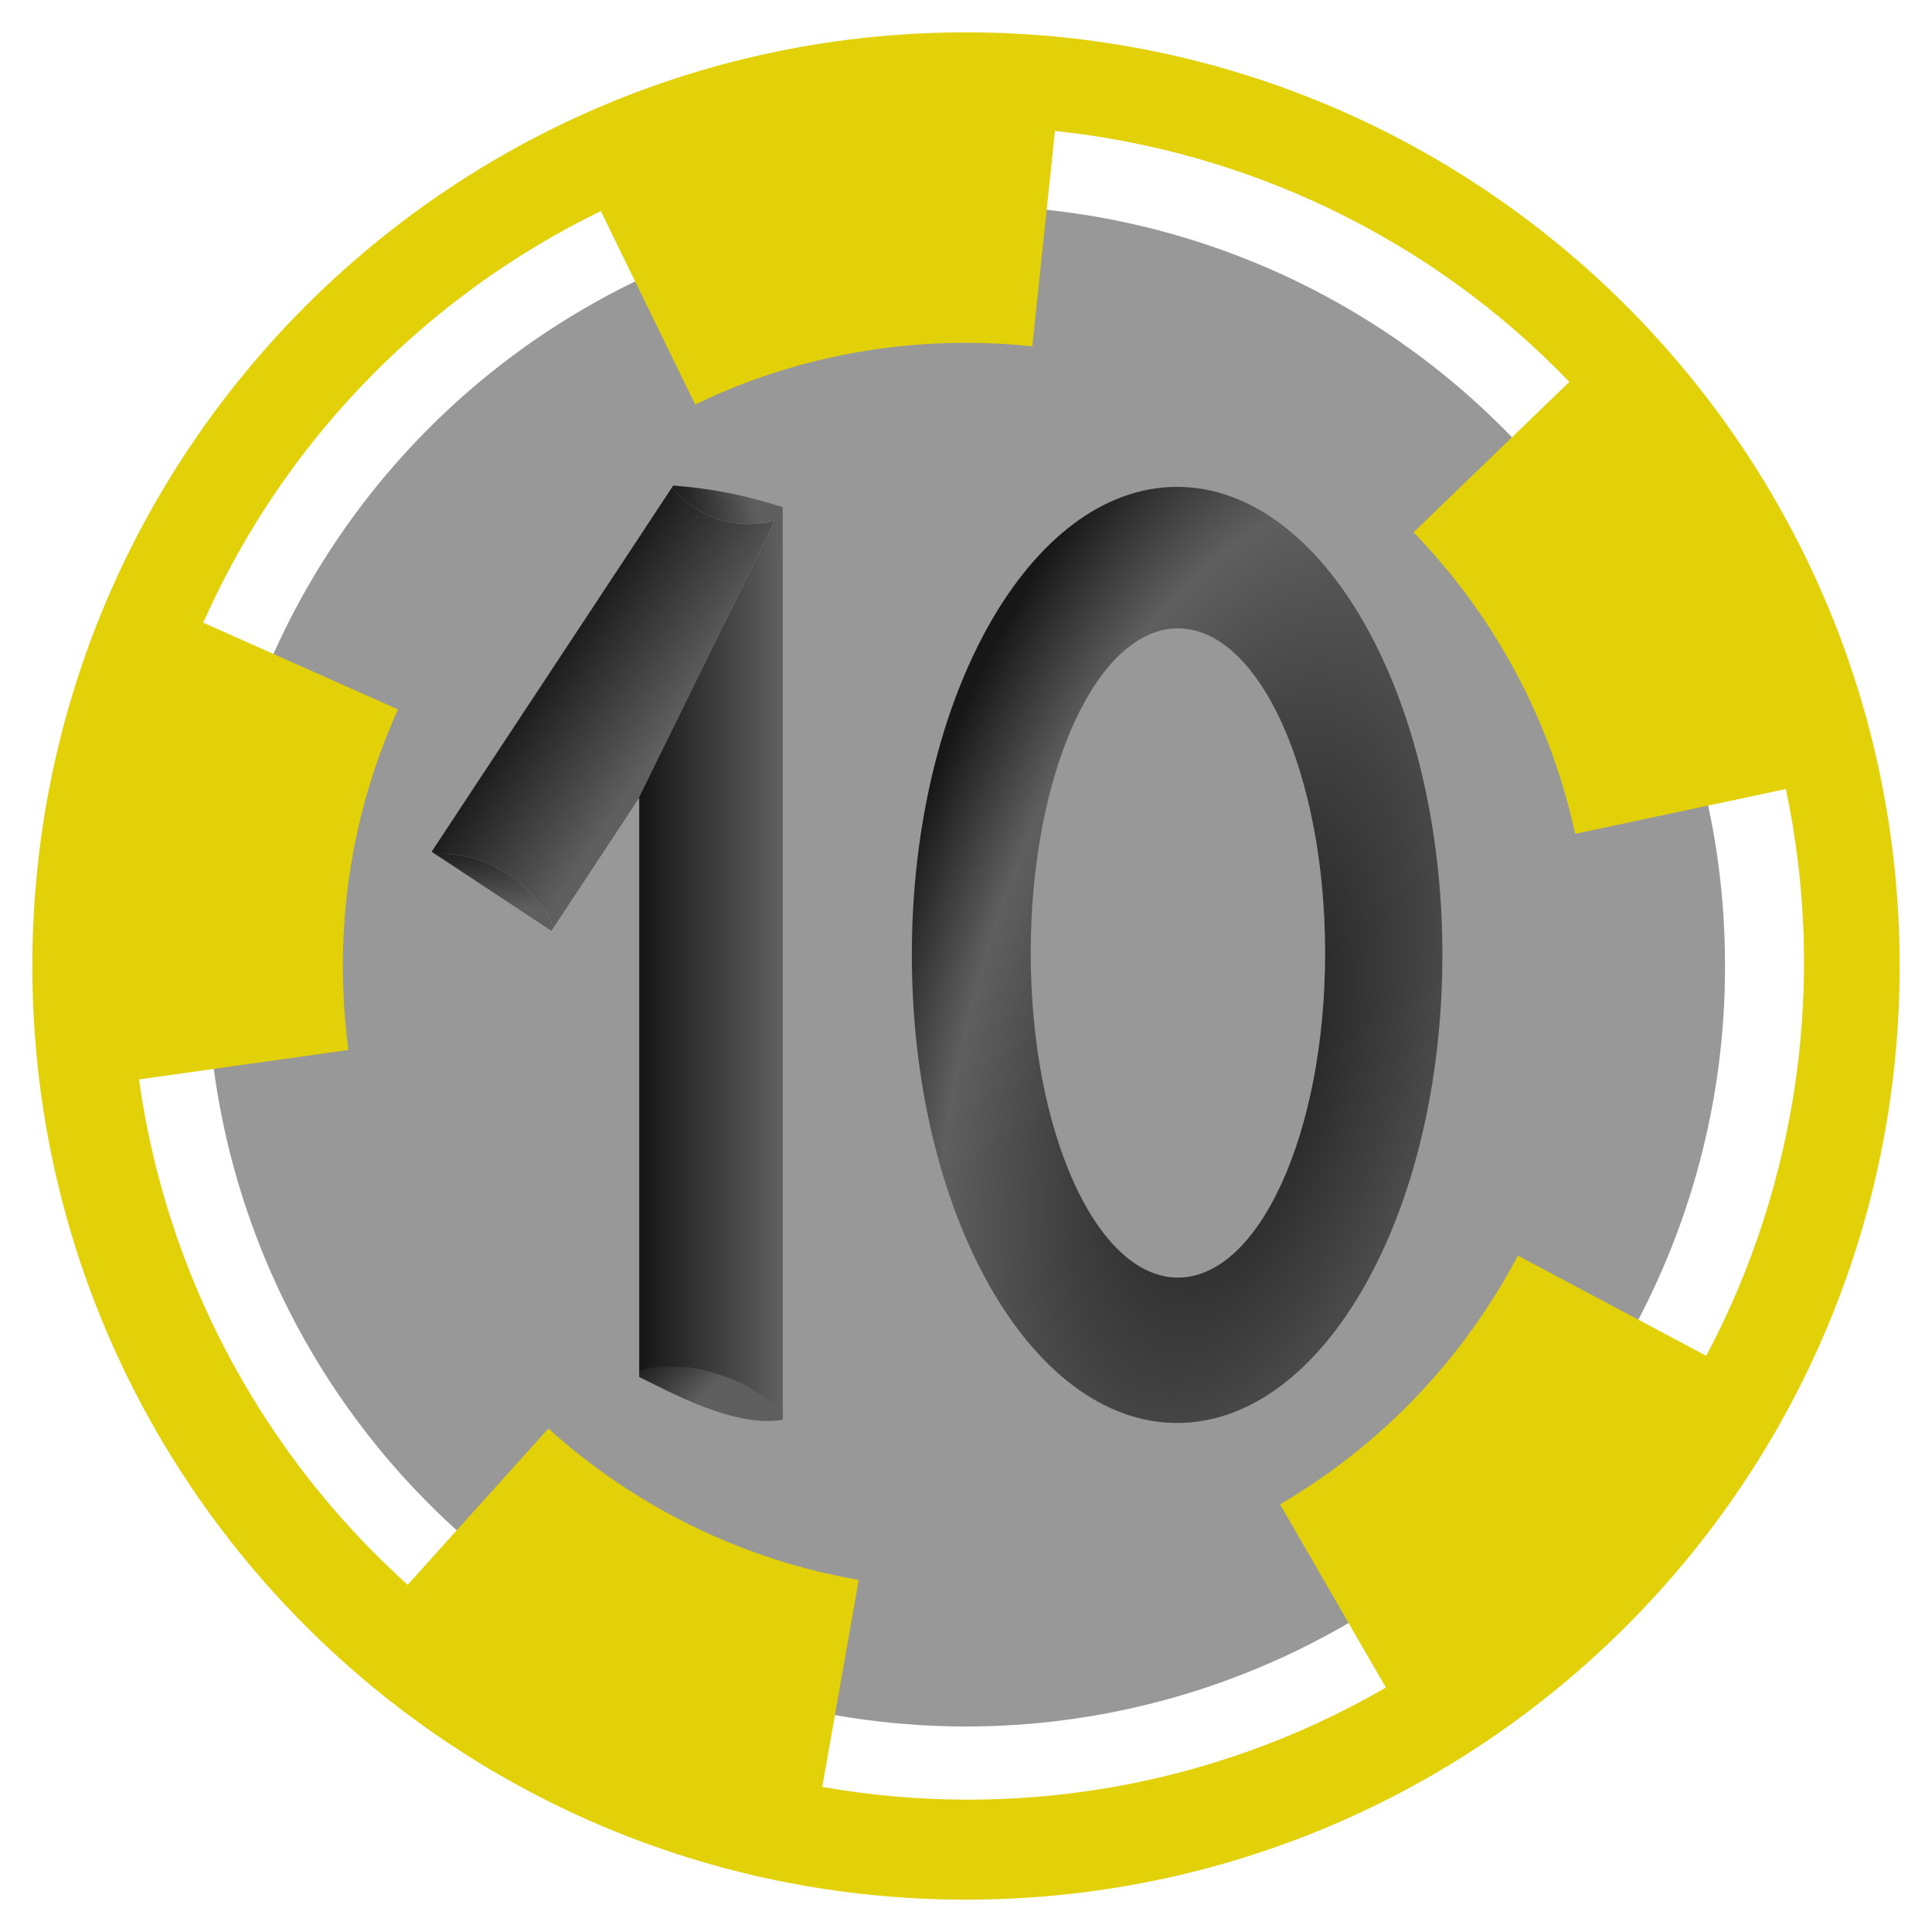
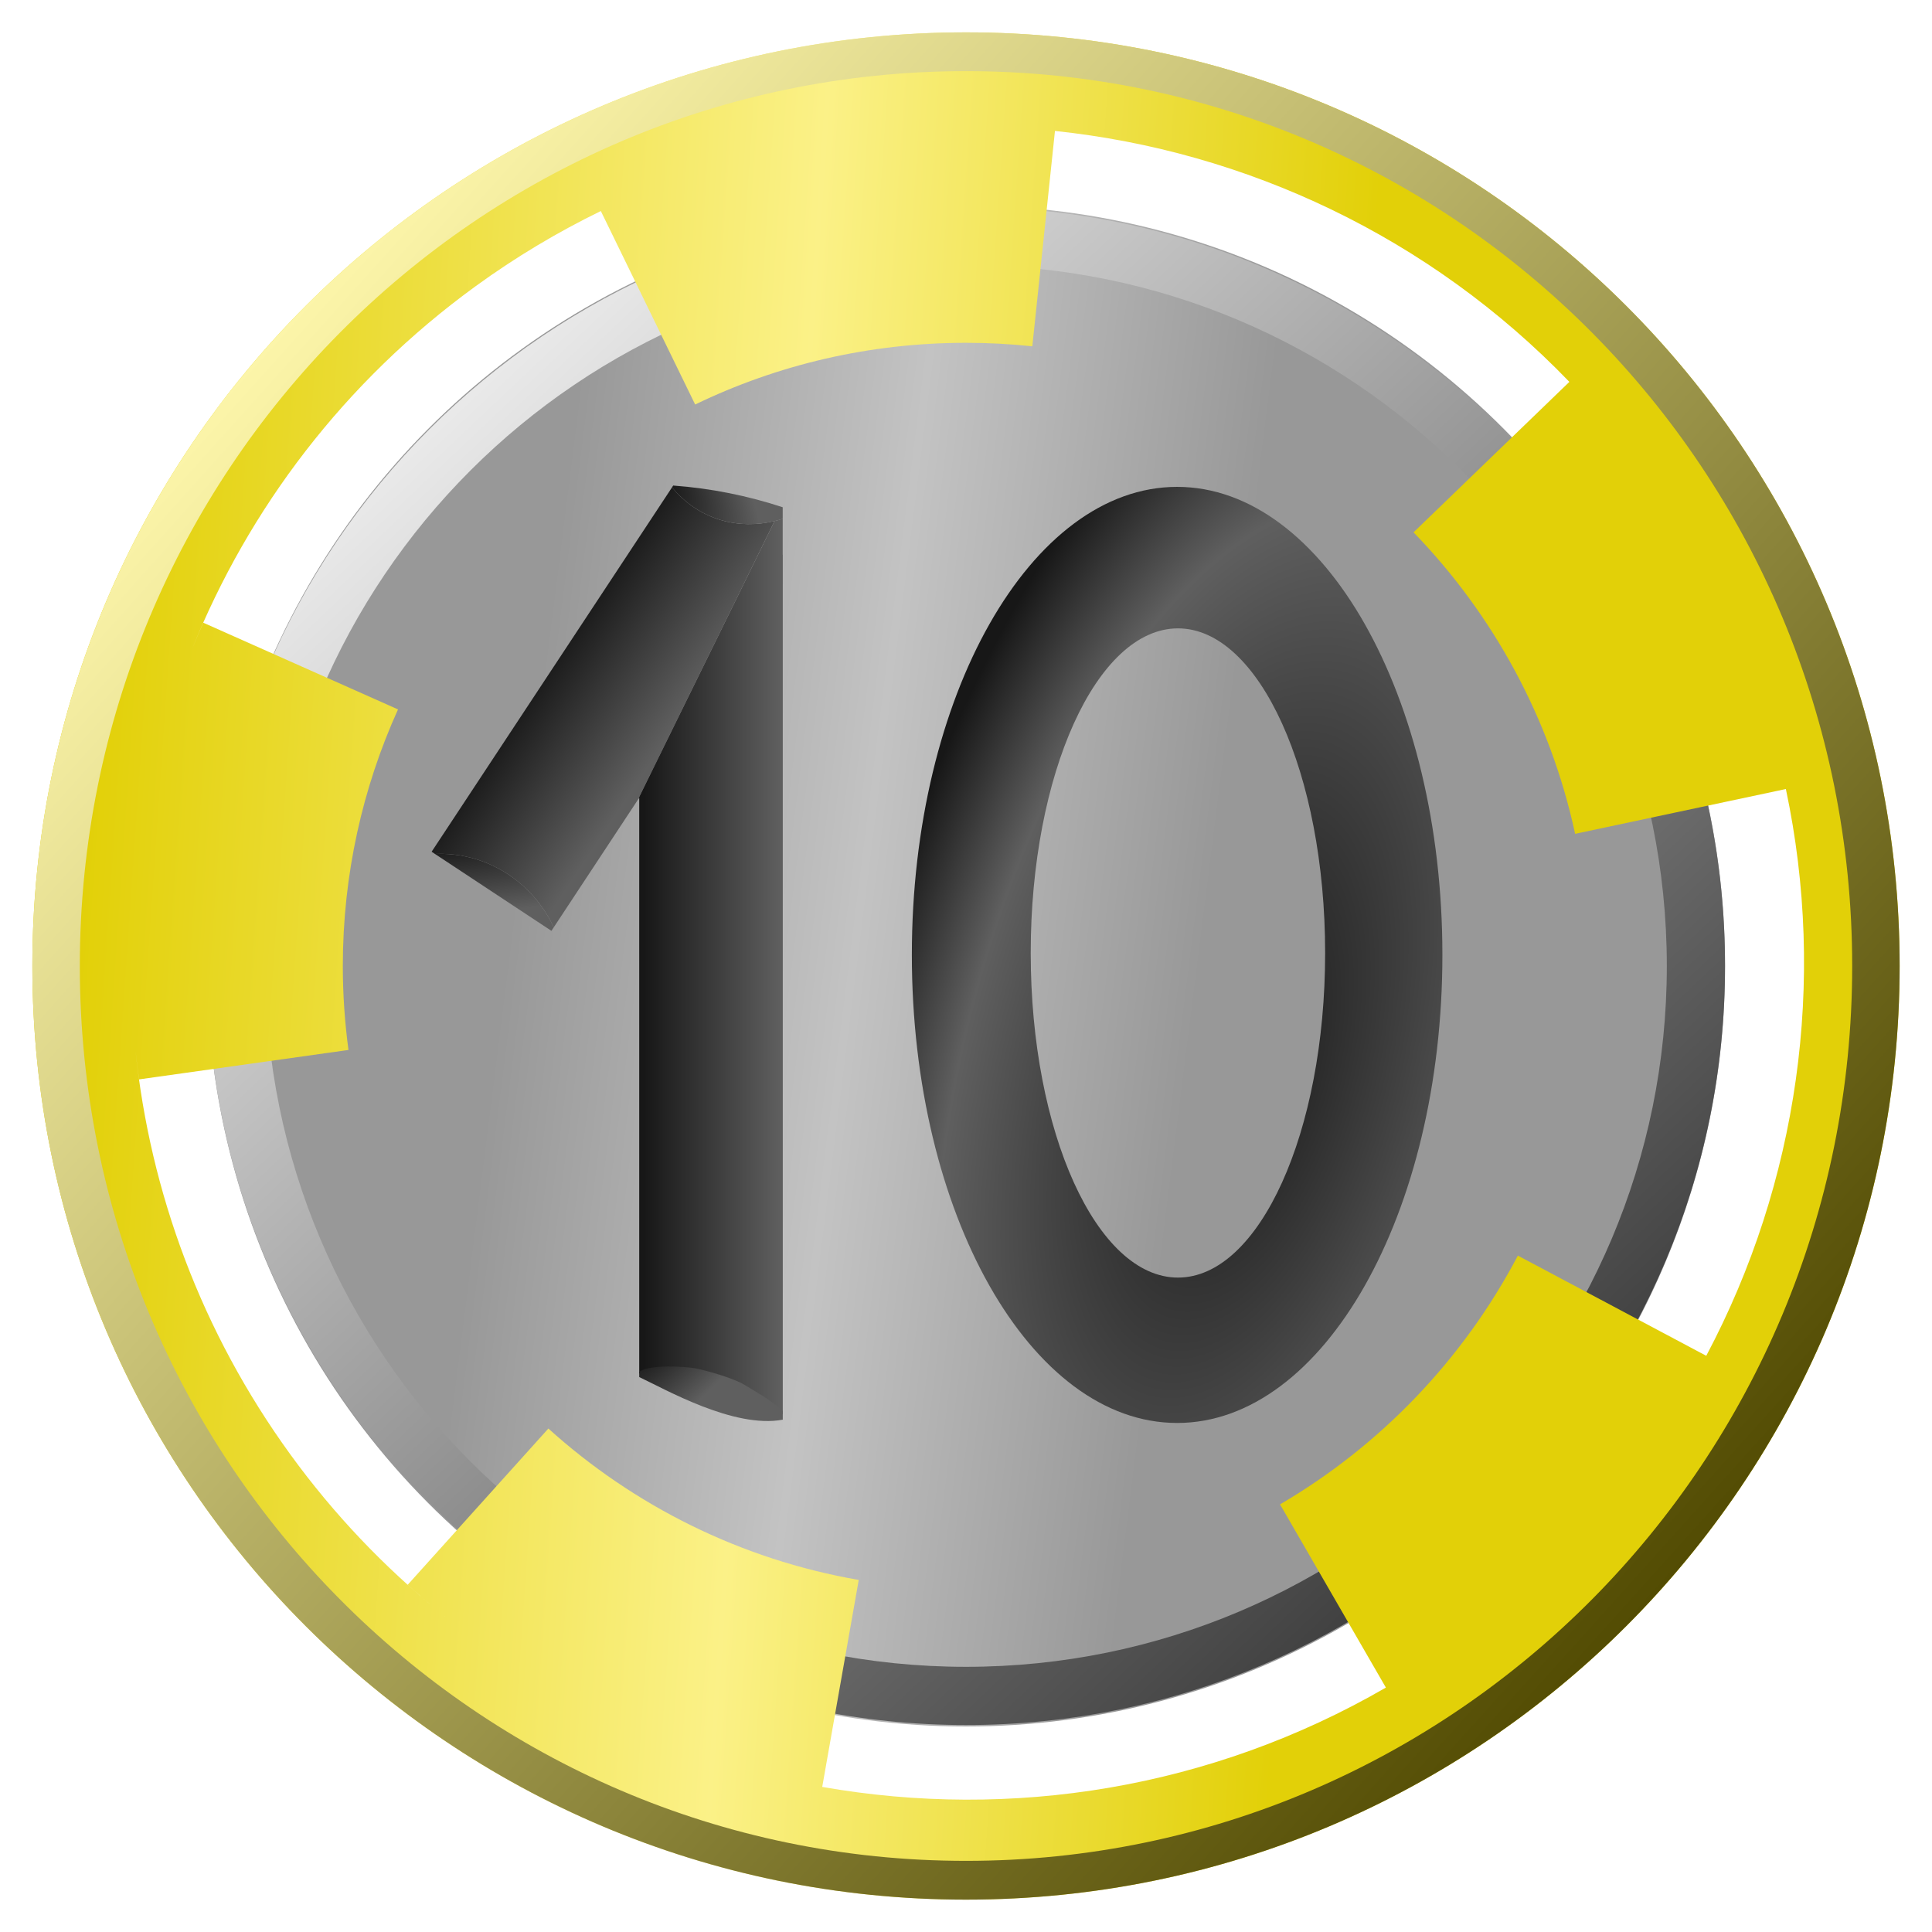
<svg xmlns="http://www.w3.org/2000/svg" xmlns:xlink="http://www.w3.org/1999/xlink" width="640" height="640" id="svg2" version="1.1">
  <defs id="defs4">
+     <linearGradient id="linearGradient3995">
+       <stop style="stop-color:#989898;stop-opacity:1;" offset="0" id="stop3997" />
+       <stop id="stop4003" offset="0.5" style="stop-color:#c3c3c3;stop-opacity:1;" />
+       <stop style="stop-color:#989898;stop-opacity:1;" offset="1" id="stop3999" />
+     </linearGradient>
+     <linearGradient id="linearGradient3985">
+       <stop style="stop-color:#e2d008;stop-opacity:1;" offset="0" id="stop3987" />
+       <stop id="stop3993" offset="0.554" style="stop-color:#fbf187;stop-opacity:1;" />
+       <stop style="stop-color:#e2d008;stop-opacity:1;" offset="1" id="stop3989" />
+     </linearGradient>
+     <linearGradient id="linearGradient3929">
+       <stop style="stop-color:#eaeaea;stop-opacity:1;" offset="0" id="stop3931" />
+       <stop style="stop-color:#3c3c3c;stop-opacity:1;" offset="1" id="stop3933" />
+     </linearGradient>
+     <linearGradient id="linearGradient3882">
+       <stop style="stop-color:#534c03;stop-opacity:1;" offset="0" id="stop3884" />
+       <stop style="stop-color:#fff8ac;stop-opacity:1;" offset="1" id="stop3886" />
+     </linearGradient>
    <linearGradient id="linearGradient4276">
      <stop id="stop4278" offset="0" style="stop-color:#171717;stop-opacity:1;" />
      <stop style="stop-color:#5f5f5f;stop-opacity:1;" offset="0.717" id="stop4282" />
      <stop style="stop-color:#171717;stop-opacity:1;" offset="1" id="stop4280" />
    </linearGradient>
    <linearGradient id="linearGradient4510">
      <stop style="stop-color:#d0cfb8;stop-opacity:1;" offset="0" id="stop4512" />
      <stop id="stop4524" offset="0.5" style="stop-color:#ffffff;stop-opacity:1;" />
      <stop style="stop-color:#d0cfb8;stop-opacity:1;" offset="1" id="stop4514" />
    </linearGradient>
    <linearGradient id="linearGradient4500">
      <stop style="stop-color:#ffffff;stop-opacity:1;" offset="0" id="stop4502" />
      <stop style="stop-color:#909065;stop-opacity:1;" offset="1" id="stop4504" />
    </linearGradient>
    <linearGradient id="linearGradient4396">
      <stop style="stop-color:#272727;stop-opacity:1;" offset="0" id="stop4398" />
      <stop style="stop-color:#707070;stop-opacity:1;" offset="1" id="stop4400" />
    </linearGradient>
    <linearGradient xlink:href="#linearGradient4115" id="linearGradient4121" x1="280.25" y1="205.853" x2="326.308" y2="236.567" gradientUnits="userSpaceOnUse" spreadMethod="pad" gradientTransform="matrix(0.871559,0,0,0.871559,-62.05435,36.23581)" />
    <linearGradient id="linearGradient4115">
      <stop style="stop-color:#171717;stop-opacity:1;" offset="0" id="stop4117" />
      <stop id="stop4123" offset="1" style="stop-color:#5f5f5f;stop-opacity:1;" />
    </linearGradient>
    <radialGradient xlink:href="#linearGradient4115" id="radialGradient4159" cx="323.153" cy="473.431" fx="323.153" fy="473.431" r="27.281" gradientTransform="matrix(2.211984,-2.134822,0.5923981,0.61381,-778.2289,844.8922)" gradientUnits="userSpaceOnUse" />
    <linearGradient id="linearGradient4155">
      <stop style="stop-color:#280000;stop-opacity:1;" offset="0" id="stop4157" />
      <stop id="stop4159" offset="1" style="stop-color:#9c2900;stop-opacity:1;" />
    </linearGradient>
    <linearGradient xlink:href="#linearGradient4115" id="linearGradient4131" x1="315.705" y1="322.297" x2="368.004" y2="322.297" gradientUnits="userSpaceOnUse" gradientTransform="matrix(0.871559,0,0,0.871559,-62.05435,36.23581)" />
    <linearGradient id="linearGradient4162">
      <stop style="stop-color:#280000;stop-opacity:1;" offset="0" id="stop4164" />
      <stop id="stop4166" offset="1" style="stop-color:#9c2900;stop-opacity:1;" />
    </linearGradient>
    <radialGradient xlink:href="#linearGradient4115" id="radialGradient4147" cx="239.661" cy="273.971" fx="239.661" fy="273.971" r="22.562" gradientTransform="matrix(3.398083,-0.00542617,0.00160253,1.003561,-671.3162,6.544237)" gradientUnits="userSpaceOnUse" />
    <linearGradient id="linearGradient4169">
      <stop style="stop-color:#280000;stop-opacity:1;" offset="0" id="stop4171" />
      <stop id="stop4173" offset="1" style="stop-color:#9c2900;stop-opacity:1;" />
    </linearGradient>
    <radialGradient xlink:href="#linearGradient4115" id="radialGradient4139" cx="325.965" cy="151.01" fx="325.965" fy="151.01" r="21.031" gradientTransform="matrix(1.199564,1.505054,-0.8367967,0.6669463,-43.51207,-431.1184)" gradientUnits="userSpaceOnUse" />
    <linearGradient id="linearGradient4176">
      <stop style="stop-color:#280000;stop-opacity:1;" offset="0" id="stop4178" />
      <stop id="stop4180" offset="1" style="stop-color:#9c2900;stop-opacity:1;" />
    </linearGradient>
    <radialGradient xlink:href="#linearGradient4276" id="radialGradient4274" cx="400.855" cy="338.536" fx="400.855" fy="338.536" r="87.875" gradientTransform="matrix(1.383636,0.3704535,-0.7892582,2.947863,122.6964,-793.7627)" gradientUnits="userSpaceOnUse" />
+     <linearGradient xlink:href="#linearGradient3882" id="linearGradient3890" x1="556.433" y1="520" x2="87.853" y2="98.571" gradientUnits="userSpaceOnUse" />
+     <linearGradient xlink:href="#linearGradient3929" id="linearGradient3935" x1="129.991" y1="151.429" x2="482.866" y2="524.286" gradientUnits="userSpaceOnUse" />
+     <linearGradient xlink:href="#linearGradient3985" id="linearGradient3991" x1="29.29" y1="250" x2="442.138" y2="278.571" gradientUnits="userSpaceOnUse" />
+     <linearGradient xlink:href="#linearGradient3995" id="linearGradient4001" x1="167.634" y1="237.143" x2="401.875" y2="266.607" gradientUnits="userSpaceOnUse" />
  </defs>
  <g id="layer5">
-     <path style="fill:#989898;fill-opacity:1;stroke:none" id="path3314" d="m 575.714,307.857 a 259.286,259.286 0 1 1 -518.571,0 259.286,259.286 0 1 1 518.571,0 z" transform="matrix(0.969697,0,0,0.969697,13.16018,21.47185)" />
-     <path style="fill:#e2d008;fill-opacity:1;stroke:none;display:inline" d="M 320,10.719 C 149.186,10.719 10.719,149.186 10.719,320 10.719,490.814 149.186,629.281 320,629.281 490.814,629.281 629.281,490.814 629.281,320 629.281,149.186 490.814,10.719 320,10.719 z M 349.469,43.375 C 412.771,50.047 473.556,78.411 519.875,126.5 l -51.625,49.844 c 26.324,27.161 45.251,61.542 53.531,99.875 l 69.812,-14.844 c 13.516,63.701 4.067,130.396 -26.375,187.75 L 502.812,415.938 c -18.033,34.289 -45.422,62.902 -78.781,82.406 l 35.062,60.688 C 401.101,592.604 334.884,602.945 272.375,591.938 l 12.094,-68.562 c -39.155,-6.796 -74.542,-24.615 -102.812,-50.156 l -46.594,51.75 c 3.392,3.054 6.848,6.031 10.375,8.906 1.763,1.437 3.548,2.858 5.344,4.25 3.591,2.784 7.253,5.465 10.969,8.062 -3.709,-2.588 -7.373,-5.279 -10.969,-8.062 -1.796,-1.39 -3.578,-2.811 -5.344,-4.25 -18.158,-14.789 -34.742,-32.098 -49.156,-51.938 -29.687,-40.86 -46.537,-87.134 -51.406,-134 0.342,3.214 0.736,6.411 1.188,9.625 l 69.375,-9.75 c -1.226,-9.1 -1.875,-18.376 -1.875,-27.812 0,-30.298 6.555,-59.08 18.281,-85 l -64.5,-28.719 c -1.316,2.956 -2.597,5.949 -3.812,8.938 18.774,-46.623 50.404,-88.718 94.062,-120.438 13.286,-9.653 27.17,-17.917 41.438,-24.875 L 230.281,134 C 257.41,120.889 287.851,113.562 320,113.562 c 7.426,0 14.746,0.392 21.969,1.156 l 7.5,-71.344 z M 61.75,219.75 c -0.867,2.266 -1.695,4.528 -2.5,6.812 0.804,-2.286 1.631,-4.547 2.5,-6.812 z M 43.531,328.594 c 0.108,3.224 0.279,6.463 0.5,9.688 0.218,3.13 0.484,6.254 0.812,9.375 -0.322,-3.131 -0.597,-6.24 -0.812,-9.375 -0.225,-3.224 -0.393,-6.463 -0.5,-9.688 z" id="path3081-4-3" />
+     <path style="fill:url(#linearGradient4001);fill-opacity:1;stroke:none" id="path3314" d="m 575.714,307.857 a 259.286,259.286 0 1 1 -518.571,0 259.286,259.286 0 1 1 518.571,0 z" transform="matrix(0.969697,0,0,0.969697,13.16018,21.47185)" />
+     <path style="fill:url(#linearGradient3935);fill-opacity:1;stroke:none" d="M 320 68.562 C 181.14 68.562 68.562 181.14 68.562 320 C 68.562 458.86 181.14 571.438 320 571.438 C 458.86 571.438 571.438 458.86 571.438 320 C 571.438 181.14 458.86 68.562 320 68.562 z M 320 87.844 C 448.209 87.844 552.156 191.791 552.156 320 C 552.156 448.209 448.209 552.156 320 552.156 C 191.791 552.156 87.844 448.209 87.844 320 C 87.844 191.791 191.791 87.844 320 87.844 z " id="path3314-4" />
+     <path style="fill:url(#linearGradient3991);fill-opacity:1;stroke:none;display:inline" d="M 320,10.719 C 149.186,10.719 10.719,149.186 10.719,320 10.719,490.814 149.186,629.281 320,629.281 490.814,629.281 629.281,490.814 629.281,320 629.281,149.186 490.814,10.719 320,10.719 z M 349.469,43.375 C 412.771,50.047 473.556,78.411 519.875,126.5 l -51.625,49.844 c 26.324,27.161 45.251,61.542 53.531,99.875 l 69.812,-14.844 c 13.516,63.701 4.067,130.396 -26.375,187.75 L 502.812,415.938 c -18.033,34.289 -45.422,62.902 -78.781,82.406 l 35.062,60.688 C 401.101,592.604 334.884,602.945 272.375,591.938 l 12.094,-68.562 c -39.155,-6.796 -74.542,-24.615 -102.812,-50.156 l -46.594,51.75 c 3.392,3.054 6.848,6.031 10.375,8.906 1.763,1.437 3.548,2.858 5.344,4.25 3.591,2.784 7.253,5.465 10.969,8.062 -3.709,-2.588 -7.373,-5.279 -10.969,-8.062 -1.796,-1.39 -3.578,-2.811 -5.344,-4.25 -18.158,-14.789 -34.742,-32.098 -49.156,-51.938 -29.687,-40.86 -46.537,-87.134 -51.406,-134 0.342,3.214 0.736,6.411 1.188,9.625 l 69.375,-9.75 c -1.226,-9.1 -1.875,-18.376 -1.875,-27.812 0,-30.298 6.555,-59.08 18.281,-85 l -64.5,-28.719 c -1.316,2.956 -2.597,5.949 -3.812,8.938 18.774,-46.623 50.404,-88.718 94.062,-120.438 13.286,-9.653 27.17,-17.917 41.438,-24.875 L 230.281,134 C 257.41,120.889 287.851,113.562 320,113.562 c 7.426,0 14.746,0.392 21.969,1.156 l 7.5,-71.344 z M 61.75,219.75 c -0.867,2.266 -1.695,4.528 -2.5,6.812 0.804,-2.286 1.631,-4.547 2.5,-6.812 z M 43.531,328.594 c 0.108,3.224 0.279,6.463 0.5,9.688 0.218,3.13 0.484,6.254 0.812,9.375 -0.322,-3.131 -0.597,-6.24 -0.812,-9.375 -0.225,-3.224 -0.393,-6.463 -0.5,-9.688 z" id="path3081-4-3" />
+     <path style="fill:url(#linearGradient3890);fill-opacity:1.0;stroke:none;display:inline" d="M 320 10.719 C 149.186 10.719 10.719 149.186 10.719 320 C 10.719 490.814 149.186 629.281 320 629.281 C 490.814 629.281 629.281 490.814 629.281 320 C 629.281 149.186 490.814 10.719 320 10.719 z M 320 23.562 C 482.135 23.562 613.562 156.287 613.562 320 C 613.562 483.713 482.135 616.438 320 616.438 C 157.865 616.438 26.438 483.713 26.438 320 C 26.438 156.287 157.865 23.562 320 23.562 z " id="path3081-1" />
  </g>
  <g id="layer3">
    <path style="fill:url(#linearGradient4121);fill-opacity:1;stroke:none;display:inline" d="m 222.619,161.441 -79.639,120.711 1.117,0.735 c 0.209,-0.009 0.418,-0.021 0.626,-0.027 10.036,-0.293 20.38,3.235 28.625,10.649 4.398,3.955 7.772,8.648 10.077,13.7 l 27.808,-42.162 0,-0.027 45.348,-92.412 c -5.908,1.413 -11.964,1.395 -17.785,-0.327 -6.482,-1.917 -11.948,-5.721 -16.178,-10.84 z" id="rect3809-5-1" />
    <path style="fill:url(#linearGradient4131);fill-opacity:1;stroke:none;display:inline" d="m 259.279,171.845 c -0.897,0.285 -1.792,0.546 -2.696,0.763 l -45.348,92.44 0.517,-0.79 0,190.715 c 13.21,1.245 20.149,4.924 23.012,5.984 3.522,1.304 18.643,5.006 24.542,7.534 l 0,-284.716 -0.027,0 0,-11.929 z" id="rect3968" />
    <path style="fill:url(#radialGradient4147);fill-opacity:1;stroke:none;display:inline" d="m 144.723,282.86 c -0.209,0.006 -0.418,0.018 -0.626,0.027 l 38.566,25.466 0.763,-1.144 c -2.305,-5.052 -5.679,-9.745 -10.077,-13.7 -8.245,-7.414 -18.589,-10.943 -28.625,-10.649 z" id="path3966-1" />
    <path style="fill:url(#radialGradient4139);fill-opacity:1;stroke:none;display:inline" d="m 223,160.842 -0.381,0.599 c 4.231,5.119 9.697,8.923 16.178,10.84 6.713,1.985 13.728,1.725 20.482,-0.409 l 0,-3.84 c -11.546,-3.802 -23.694,-6.269 -36.279,-7.19 z" id="path3966-5" />
    <path style="fill:url(#radialGradient4159);fill-opacity:1;stroke:none;display:inline" d="m 246.703,458.782 c -3.835,-2.351 -13.614,-5.057 -16.737,-5.573 -3.155,-0.522 -14.978,-1.305 -18.214,1.246 l 0,1.716 c 8.405,3.914 31.33,17.151 47.554,14.115 l 0,-2.903 c -3.932,-3.577 -7.685,-5.587 -12.603,-8.602 z" id="path3966" />
    <path style="fill:url(#radialGradient4274);fill-opacity:1;stroke:none" d="M 389.938 161.281 C 341.401 161.281 302.062 230.676 302.062 316.312 C 302.062 401.949 341.401 471.375 389.938 471.375 C 438.474 471.375 477.812 401.949 477.812 316.312 C 477.812 230.676 438.474 161.281 389.938 161.281 z M 390.219 208.156 C 417.147 208.156 438.969 256.299 438.969 315.688 C 438.969 375.076 417.147 423.219 390.219 423.219 C 363.291 423.219 341.438 375.076 341.438 315.688 C 341.438 256.299 363.291 208.156 390.219 208.156 z " id="path4245" />
  </g>
  <g id="layer4" />
  <g id="layer2" style="display:none">
    <path style="fill:#ffff00;fill-opacity:1;stroke:none" id="path3081" d="m 625.714,317.857 a 296.429,296.429 0 1 1 -592.857,0 296.429,296.429 0 1 1 592.857,0 z" transform="matrix(1.043373,0,0,1.043373,-23.56798,-11.64372)" />
    <path style="fill:#808000;fill-opacity:1;stroke:none" id="path3083" d="m 595.714,317.857 a 265,265 0 1 1 -530,0 265,265 0 1 1 530,0 z" transform="matrix(1.045822,0,0,1.045822,-25.86832,-12.42203)" />
    <path style="fill:#4d4d4d;fill-opacity:1;stroke:none" id="path3085" d="m 518.571,287.143 a 217.143,217.143 0 1 1 -434.286,0 217.143,217.143 0 1 1 434.286,0 z" transform="matrix(0.9506578,0,0,0.9506578,33.44458,47.0254)" />
    <path style="fill:#00ff00;fill-opacity:1;stroke:none;display:inline" id="path3083-7" d="M 376.731,56.883 A 265,265 0 0 1 508.034,120.924 L 330.714,317.857 z" transform="matrix(1.045822,0,0,1.045822,-25.86832,-12.42203)" />
    <path style="fill:#00ff00;fill-opacity:1;stroke:none;display:inline" id="path3083-7-4" d="M 593.135,280.976 A 265,265 0 0 1 572.804,425.642 L 330.714,317.857 z" transform="matrix(1.045822,0,0,1.045822,-25.86832,-12.42203)" />
    <path style="fill:#00ff00;fill-opacity:1;stroke:none;display:inline" id="path3083-7-0" d="m 446.883,556.038 a 265,265 0 0 1 -143.868,25.368 l 27.7,-263.548 z" transform="matrix(1.045822,0,0,1.045822,-25.86832,-12.42203)" />
    <path style="fill:#00ff00;fill-opacity:1;stroke:none;display:inline" id="path3083-7-9" d="M 140.089,501.942 A 265,265 0 0 1 71.505,372.954 L 330.714,317.857 z" transform="matrix(1.045822,0,0,1.045822,-25.86832,-12.42203)" />
    <path style="fill:#00ff00;fill-opacity:1;stroke:none;display:inline" id="path3083-7-48" d="M 96.733,193.447 A 265,265 0 0 1 198.214,88.36 l 132.5,229.497 z" transform="matrix(1.045822,0,0,1.045822,-25.86832,-12.42203)" />
    <path style="fill:#ffff00;fill-opacity:1;stroke:none;display:inline" d="M 320,10.719 C 149.186,10.719 10.719,149.186 10.719,320 10.719,490.814 149.186,629.281 320,629.281 490.814,629.281 629.281,490.814 629.281,320 629.281,149.186 490.814,10.719 320,10.719 z M 349.469,43.375 C 412.771,50.047 473.556,78.411 519.875,126.5 l -51.625,49.844 c 26.324,27.161 45.251,61.542 53.531,99.875 l 69.812,-14.844 c 13.516,63.701 4.067,130.396 -26.375,187.75 L 502.812,415.938 c -18.033,34.289 -45.422,62.902 -78.781,82.406 l 35.062,60.688 C 401.101,592.604 334.884,602.945 272.375,591.938 l 12.094,-68.562 c -39.155,-6.796 -74.542,-24.615 -102.812,-50.156 l -46.594,51.75 c 3.392,3.054 6.848,6.031 10.375,8.906 1.763,1.437 3.548,2.858 5.344,4.25 3.591,2.784 7.253,5.465 10.969,8.062 -3.709,-2.588 -7.373,-5.279 -10.969,-8.062 -1.796,-1.39 -3.578,-2.811 -5.344,-4.25 -18.158,-14.789 -34.742,-32.098 -49.156,-51.938 -29.687,-40.86 -46.537,-87.134 -51.406,-134 0.342,3.214 0.736,6.411 1.188,9.625 l 69.375,-9.75 c -1.226,-9.1 -1.875,-18.376 -1.875,-27.812 0,-30.298 6.555,-59.08 18.281,-85 l -64.5,-28.719 c -1.316,2.956 -2.597,5.949 -3.812,8.938 18.774,-46.623 50.404,-88.718 94.062,-120.438 13.286,-9.653 27.17,-17.917 41.438,-24.875 L 230.281,134 C 257.41,120.889 287.851,113.562 320,113.562 c 7.426,0 14.746,0.392 21.969,1.156 l 7.5,-71.344 z M 61.75,219.75 c -0.867,2.266 -1.695,4.528 -2.5,6.812 0.804,-2.286 1.631,-4.547 2.5,-6.812 z M 43.531,328.594 c 0.108,3.224 0.279,6.463 0.5,9.688 0.218,3.13 0.484,6.254 0.812,9.375 -0.322,-3.131 -0.597,-6.24 -0.812,-9.375 -0.225,-3.224 -0.393,-6.463 -0.5,-9.688 z" id="path3081-4" />
  </g>
</svg>
